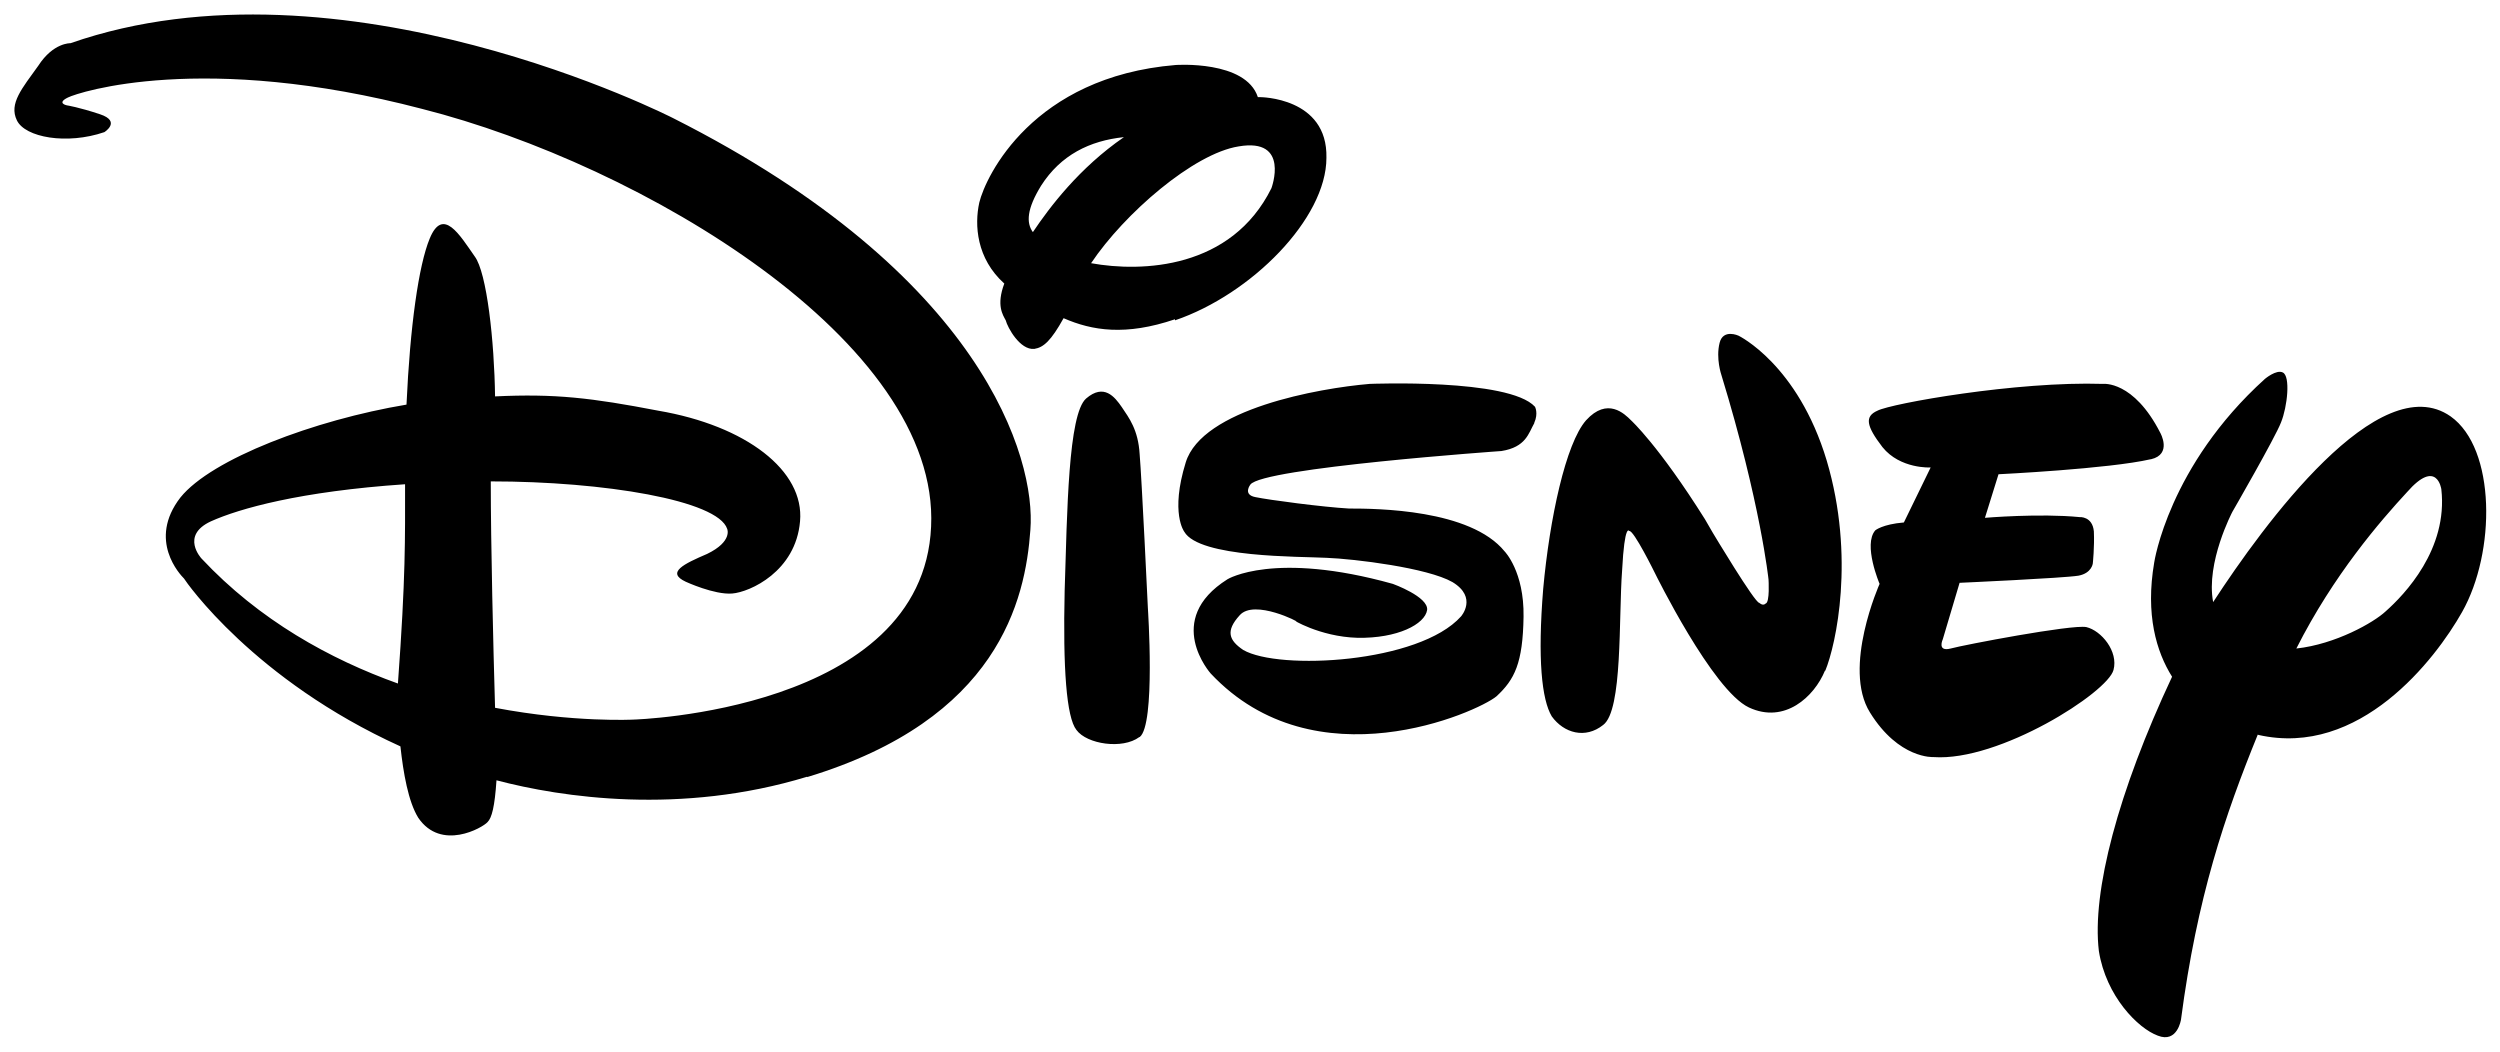
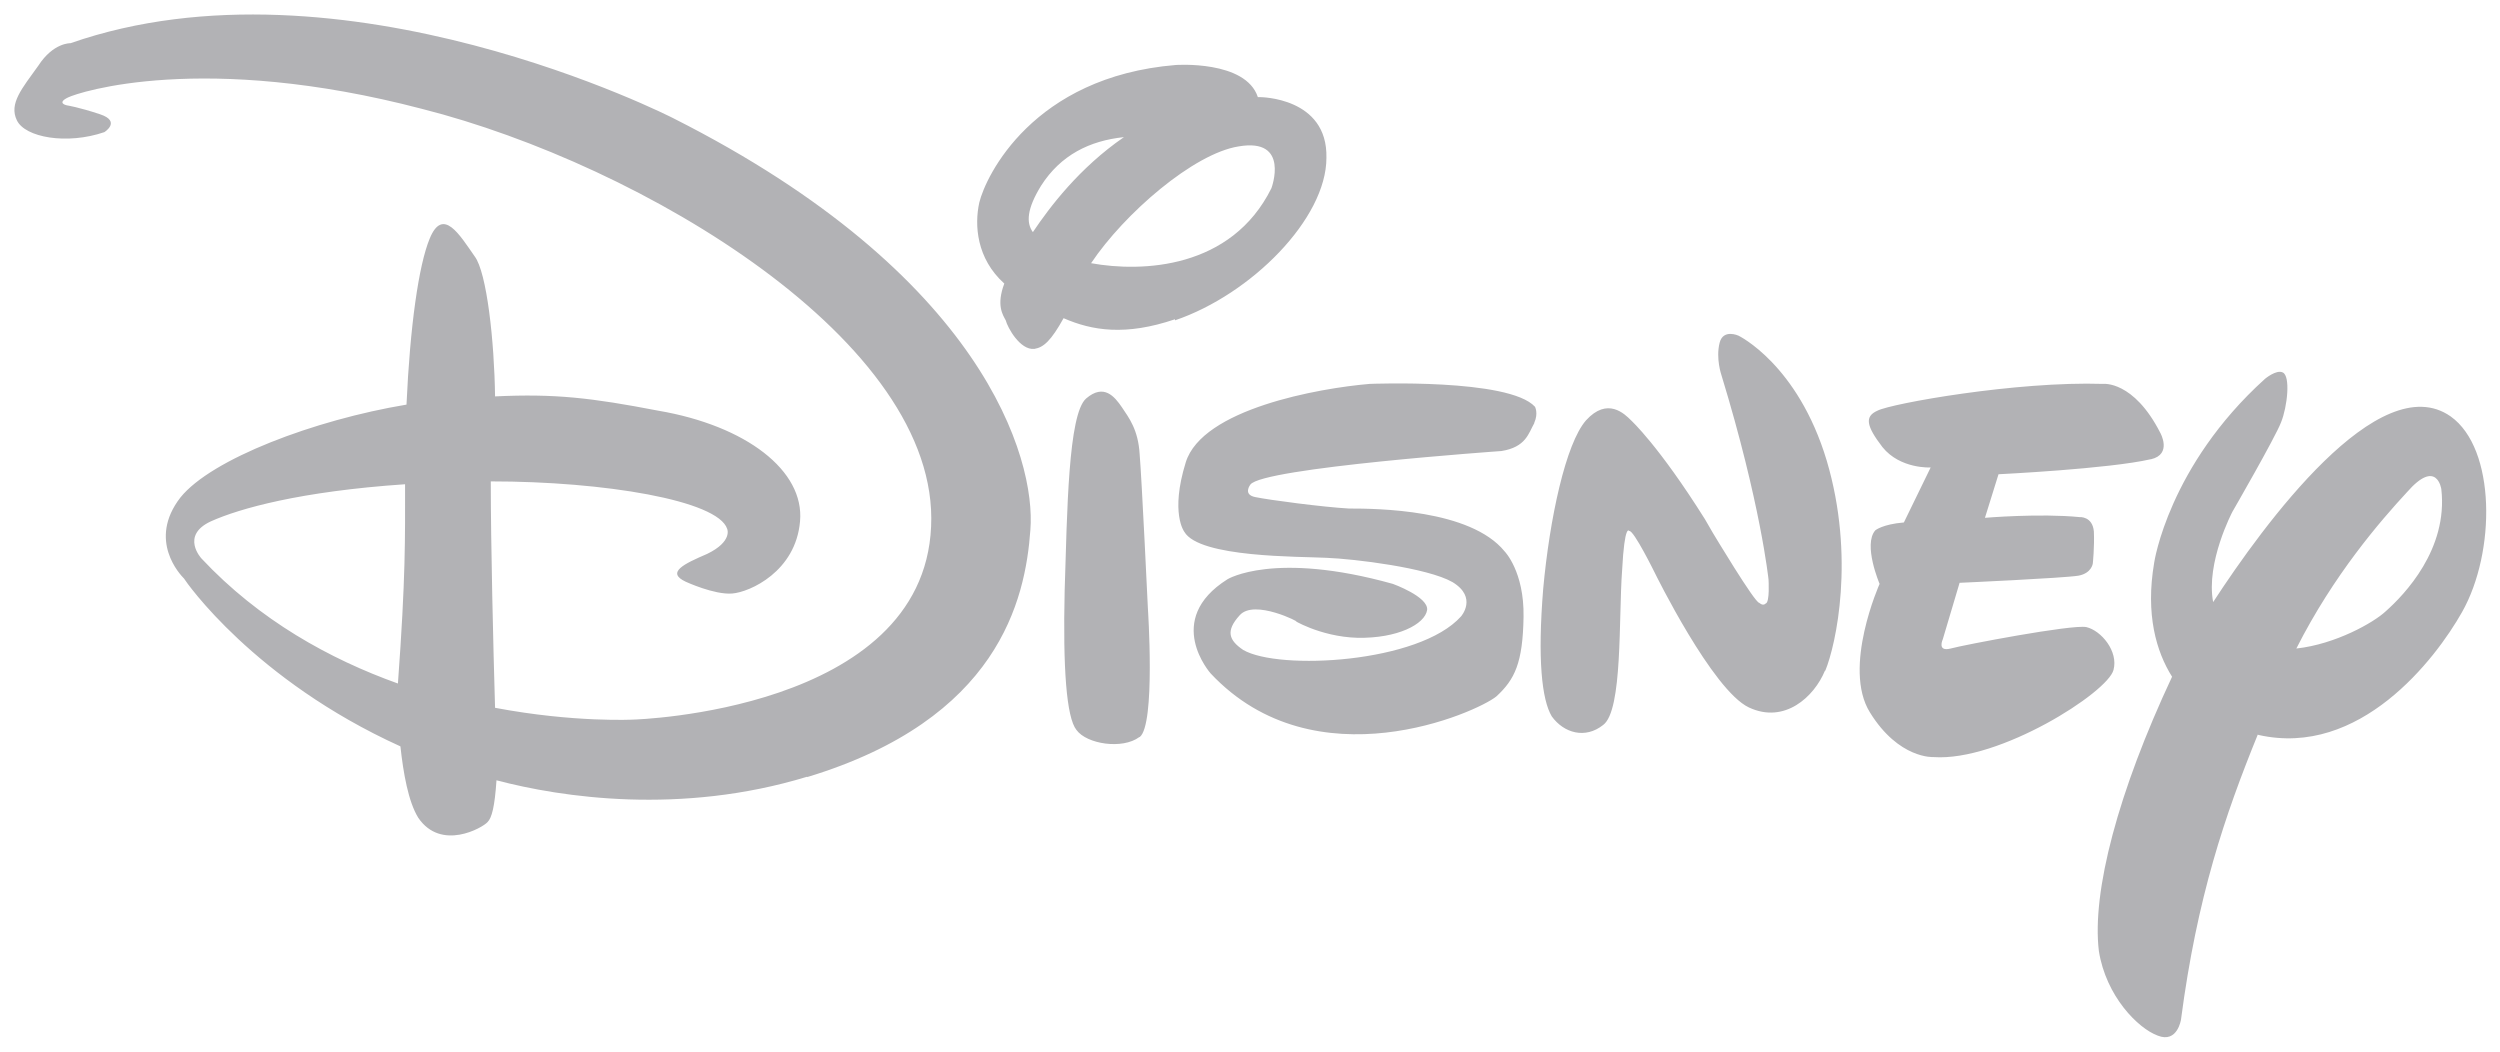
- <svg xmlns="http://www.w3.org/2000/svg" width="700" height="294.4" viewBox="0 0 700 294.423">
+ <svg xmlns="http://www.w3.org/2000/svg" width="700" height="294.4" viewBox="0 0 700 294.423" fill="#B2B2B5">
  <path d="M602.2 128.6c-11.7 2.7-42.6 4.2-42.6 4.2l-3.8 12.2s15.3-1.3 26.5-.2c0 0 3.6-.3 4 4 .2 4.4-.3 9-.3 9s-.3 2.7-4 3.4c-4.3.7-33.3 2-33.3 2L544 179s-1.7 3.6 2.2 2.6c3.6-1 34-6.8 38-6 4.2 1 9 6.8 7.6 12-1.6 6.3-32 25.7-50.4 24.4 0 0-9.7.6-17.8-12.5-7.8-12.5 2.7-36 2.7-36s-4.7-11-1.2-15c0 0 2-1.7 8-2.2l7.5-15.4s-8.5.5-13.5-5.7c-4.6-6-5-8.6-1.4-10.2 3.8-2 39-8.3 63.2-7.5 0 0 8.5-1 16 13.7 0 0 3.4 6-2.6 7.4M511 187.8c-3 7.3-11.3 15-21.3 10.3-10.2-4.8-26.3-37.6-26.3-37.6s-6-12.2-7.2-11.8c0 0-1.3-2.4-2 11-1 13.3.2 39.2-5.3 43.3-5 4-11 2.3-14.4-2.4-2.8-4.7-4-16-2.4-35.7 1.8-19.7 6.3-40.7 12-47.2 6-6.6 10.8-1.8 12.6 0 0 0 7.7 7 20.7 27.7l2.2 3.8s11.8 19.7 13 19.6c0 0 1 1 1.8.2 1.2-.3.8-6.7.8-6.7S493 141 482 105c0 0-1.6-4.6-.5-9 1-4 5.3-2 5.3-2s16.6 8 24.7 35c8 27 2.6 51.5-.4 58.8M429.6 118.5c-1.6 2.8-2.3 6.7-9.2 7.8 0 0-67 4.7-70.3 9.4 0 0-2.2 2.8 1.4 3.5 3.8.8 19 2.8 26.2 3.2 7.8 0 34 .2 43.6 12 0 0 5.5 5.6 5.3 18.3-.2 13-2.5 17.6-7.6 22.3-5.3 4.4-50.7 24.8-80-6.4 0 0-13.4-15 4.7-26.4 0 0 13-8 46.3 1.3 0 0 10 3.6 9.6 7.3-.6 4-8.3 8-19.5 7.8-10.8-.3-18.8-5.5-17.2-4.6 1.5.5-11.7-6.4-15.8-1.7-4 4.4-3 7 1 9.7 10 5.8 49.3 3.7 61-9.4 0 0 4.7-5.3-2.4-9.6-7-4-27.4-6.5-35.3-6.8-7.5-.4-35.6 0-39.8-7.3 0 0-4-5.2.4-19.4 4.6-15 37.3-20.8 51.5-22 0 0 39-1.6 46.3 6.4 0 0 1 1.8-.2 4.5M319 206.4c-4.7 3.5-14.7 2-17.6-2-2.8-3.5-3.8-17.3-3.3-39 .7-22.2 1-49.4 6-53.8 5-4.3 8-.5 10 2.4 2 3 4.6 6.3 5 13.2.6 7 2.3 43 2.3 43s2.2 32.8-2.3 36.2M329 89.4c-13.8 4.7-23.2 3.2-31.2-.3-3.5 6.3-5.6 8.2-8.2 8.6-4 .4-7.5-6-8-8-.8-1.5-2.7-4.2-.4-10.3-7.8-7-8.4-16.4-7-22.7 1.8-7.4 15-35.2 55-38.5 0 0 19.6-1.4 23 9h.6s19 0 18.6 17c0 17-21 38.2-42.4 45.5m17.8-48.7c-12.6 2-32 18.8-41.3 32.7 14.3 2.6 39.3 1.6 50.5-21 0 0 5.3-14.2-9.2-11.7m-55.3 11c-4 6.5-4.2 10.4-2.3 13 4.7-7 13-18 25.5-26.6-9.6 1-17.7 5-23.2 13.6M632.2 205.7c-9.2 22.6-17 45.5-21.5 79.8 0 0-1 6.7-6.5 4.5-5.5-2-14.5-11-16.5-23.7-2-16.6 5.4-44.6 20.5-76.8-4.4-7-7.5-17.4-5-32 0 0 4-27 31-51.4 0 0 3.2-2.7 5-1.8 2.2 1 1.3 9.6-.5 14-1.6 4.2-13.6 25-13.6 25s-7.5 14.2-5.4 25.3c14.2-21.8 46.5-66 66.5-52 12.7 9 12.7 38 3.2 54.8-7.5 13.3-28.7 40.8-57 34.4m41.6-68c-7.4 8-20.6 23.2-31 43.8 11-1.2 21.7-7.3 25-10.4 5.3-4.7 17.5-17.4 15.6-34.2 0 0-1.2-8.8-9.6.8M226 217.5c-35.4 10.8-68.8 5.8-87 1-.5 7.4-1.3 10.5-2.5 11.7-1.4 1.6-13 8.2-19.4-1.2-2.8-4.5-4.2-12.6-5-20-41-18.6-60-46-60.6-47-1-1-10.3-10.7-1-22.7 8.7-10.8 37.5-21.7 63.3-26 1-22 3.4-39 6.5-46.5 3.7-9 8.4-1 12.6 5 3.4 4.5 5.5 23.8 5.7 39.2 16.8-.8 27 .4 45.7 4 24.6 4.2 41 16.8 39.7 31-1.2 14-14 19.8-19 20.2-5 .4-13-3.3-13-3.3-5.6-2.6-.5-5 6-7.8 7.2-3.5 5.6-7 5.6-7-2.6-8-34.5-13.3-66.2-13.3 0 17.5.7 46.5 1.2 63.4 22.2 4.2 38.8 3.3 38.8 3.3s81-2.3 83.3-54c2.5-51.8-81-101.4-142.5-117C56.8 14.4 22 25.8 19 27.3c-3.3 1.6-.3 2.2-.3 2.2S22 30 28 32c6 2 1.2 5 1.2 5C18.7 40.6 7 38.5 4.7 33.7c-2.3-4.7 1.5-9 6-15.3 4.2-6.5 9-6.3 9-6.3 76-26.5 168.8 21 168.8 21 86.8 43.8 101.6 95.3 100 115.3-1.4 19.7-9 53-62.5 69.2M59 146c-8.6 4-2.6 10.4-2.6 10.4 16.2 17.3 36 28.2 55 35 2.2-30 2-40.7 2-55.8C84 137.6 67 142.4 59 146" />
</svg>
